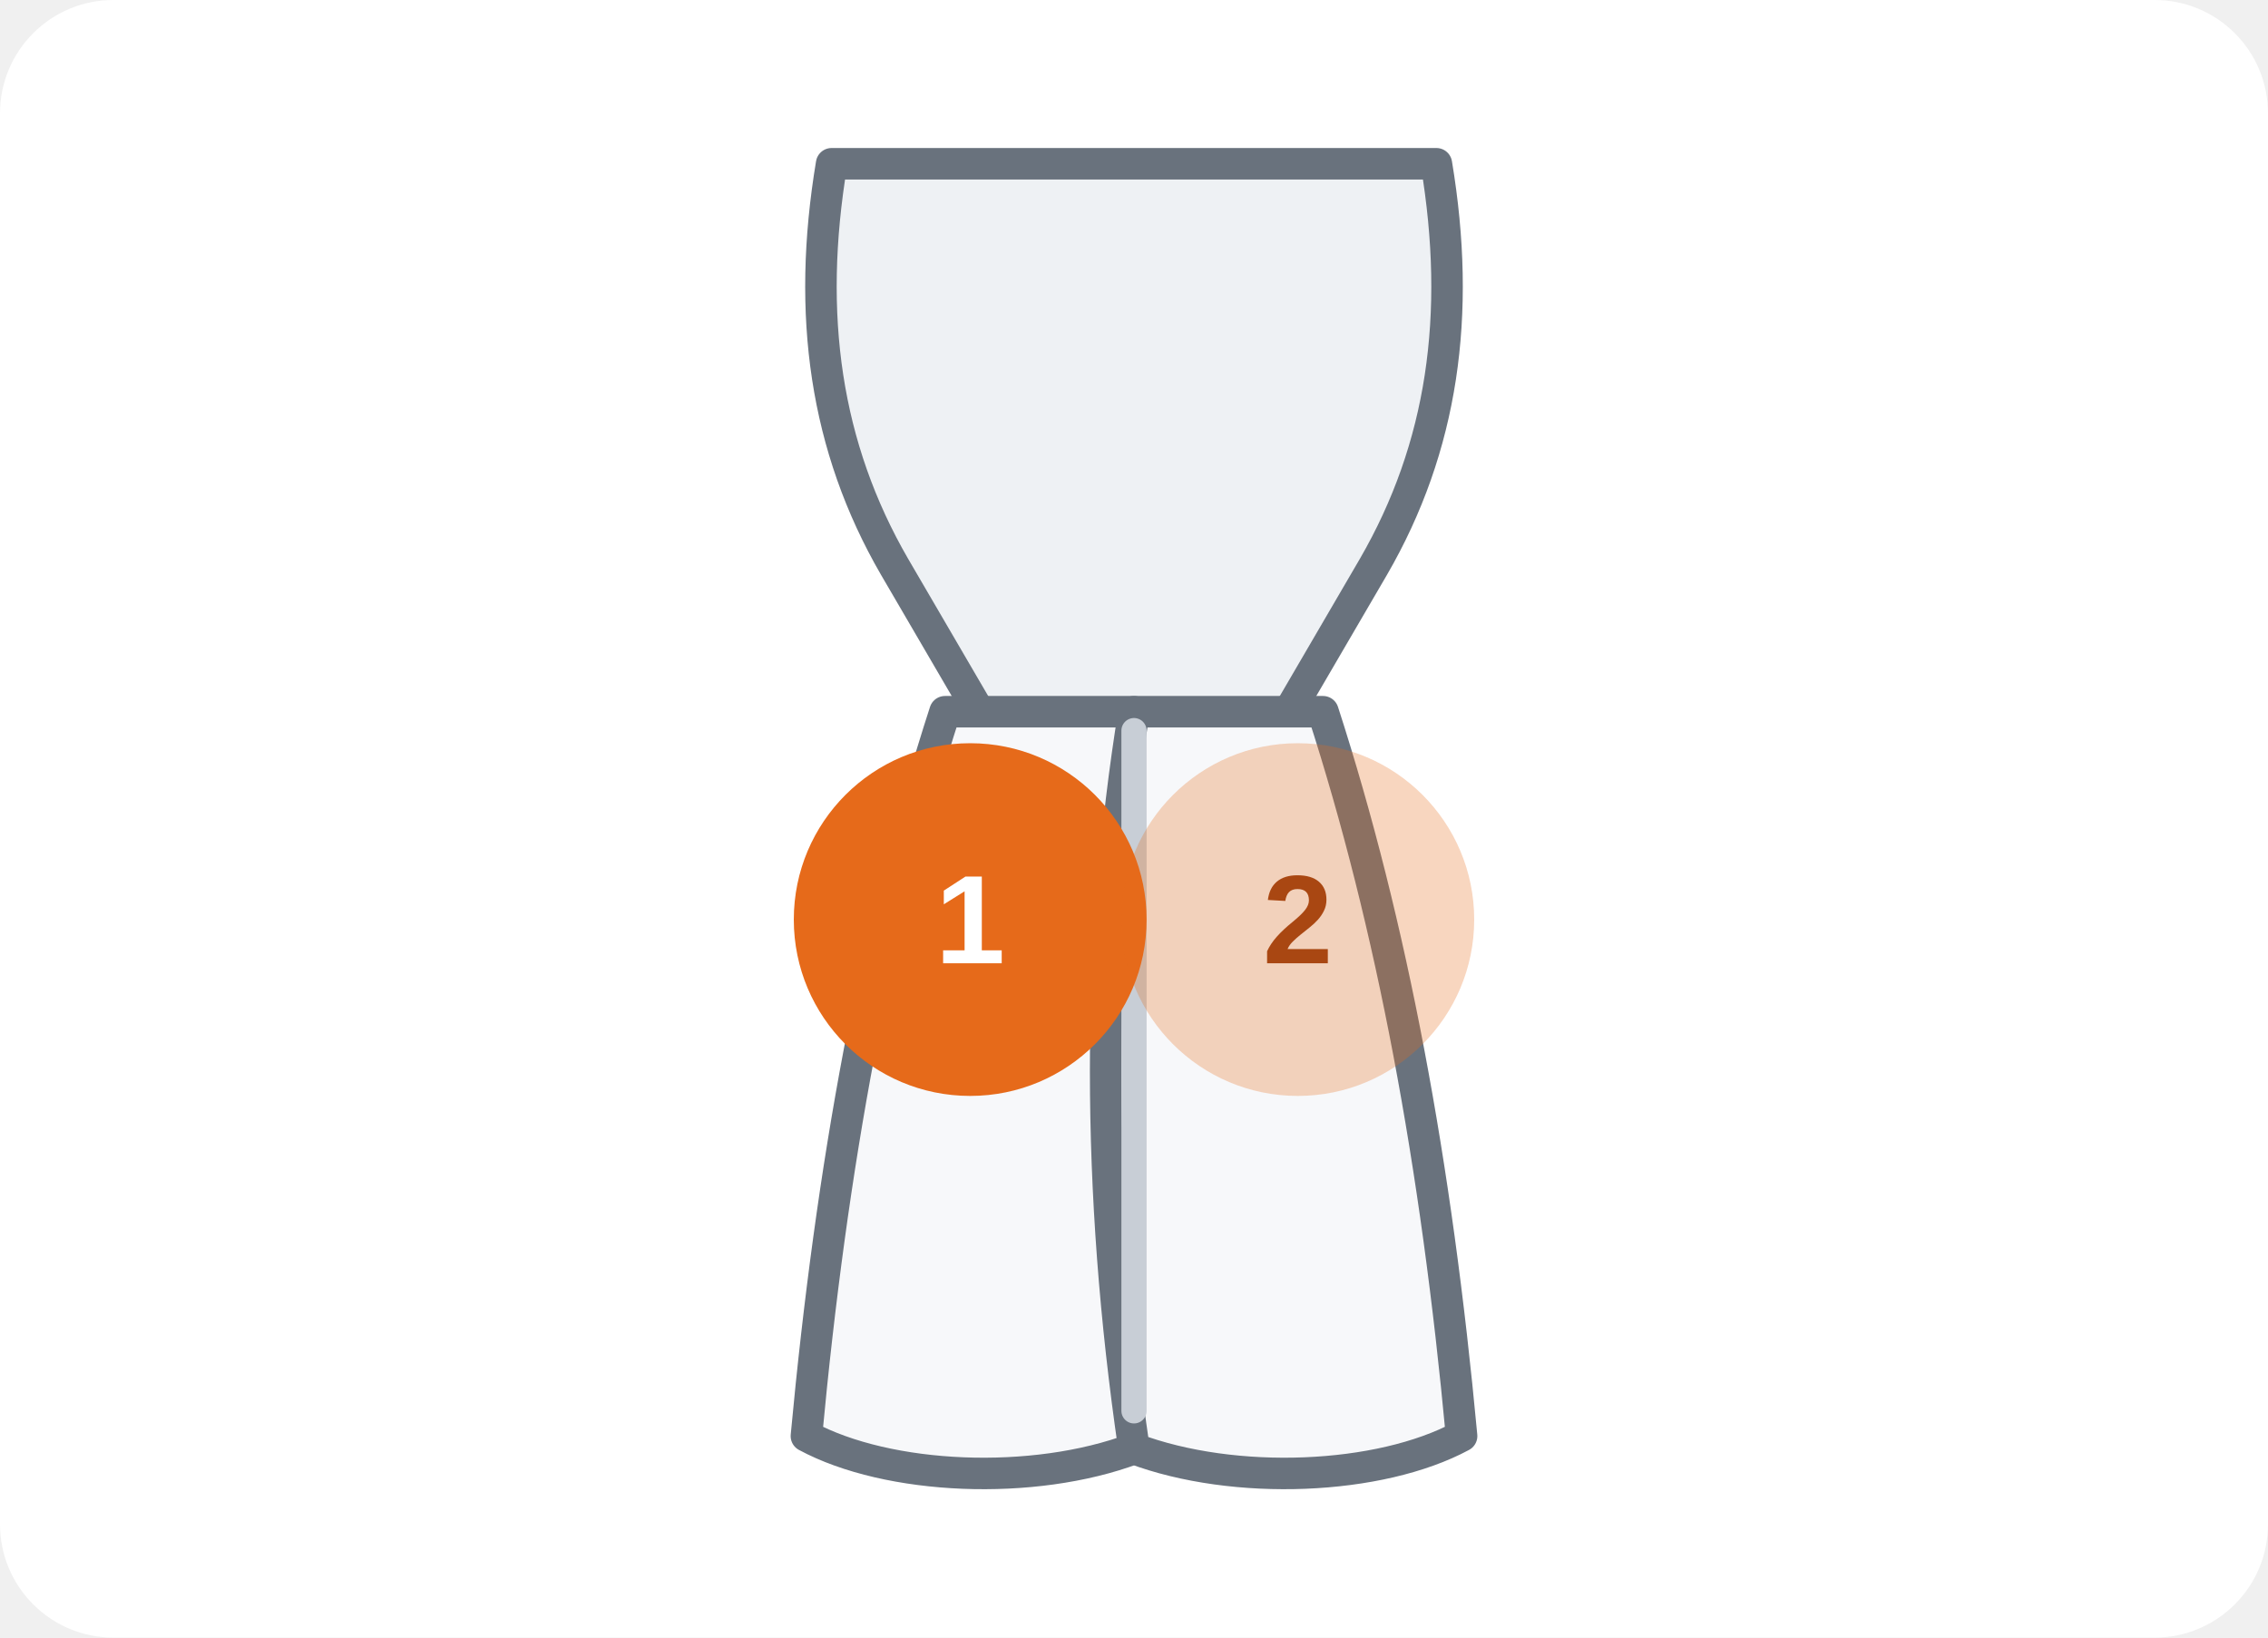
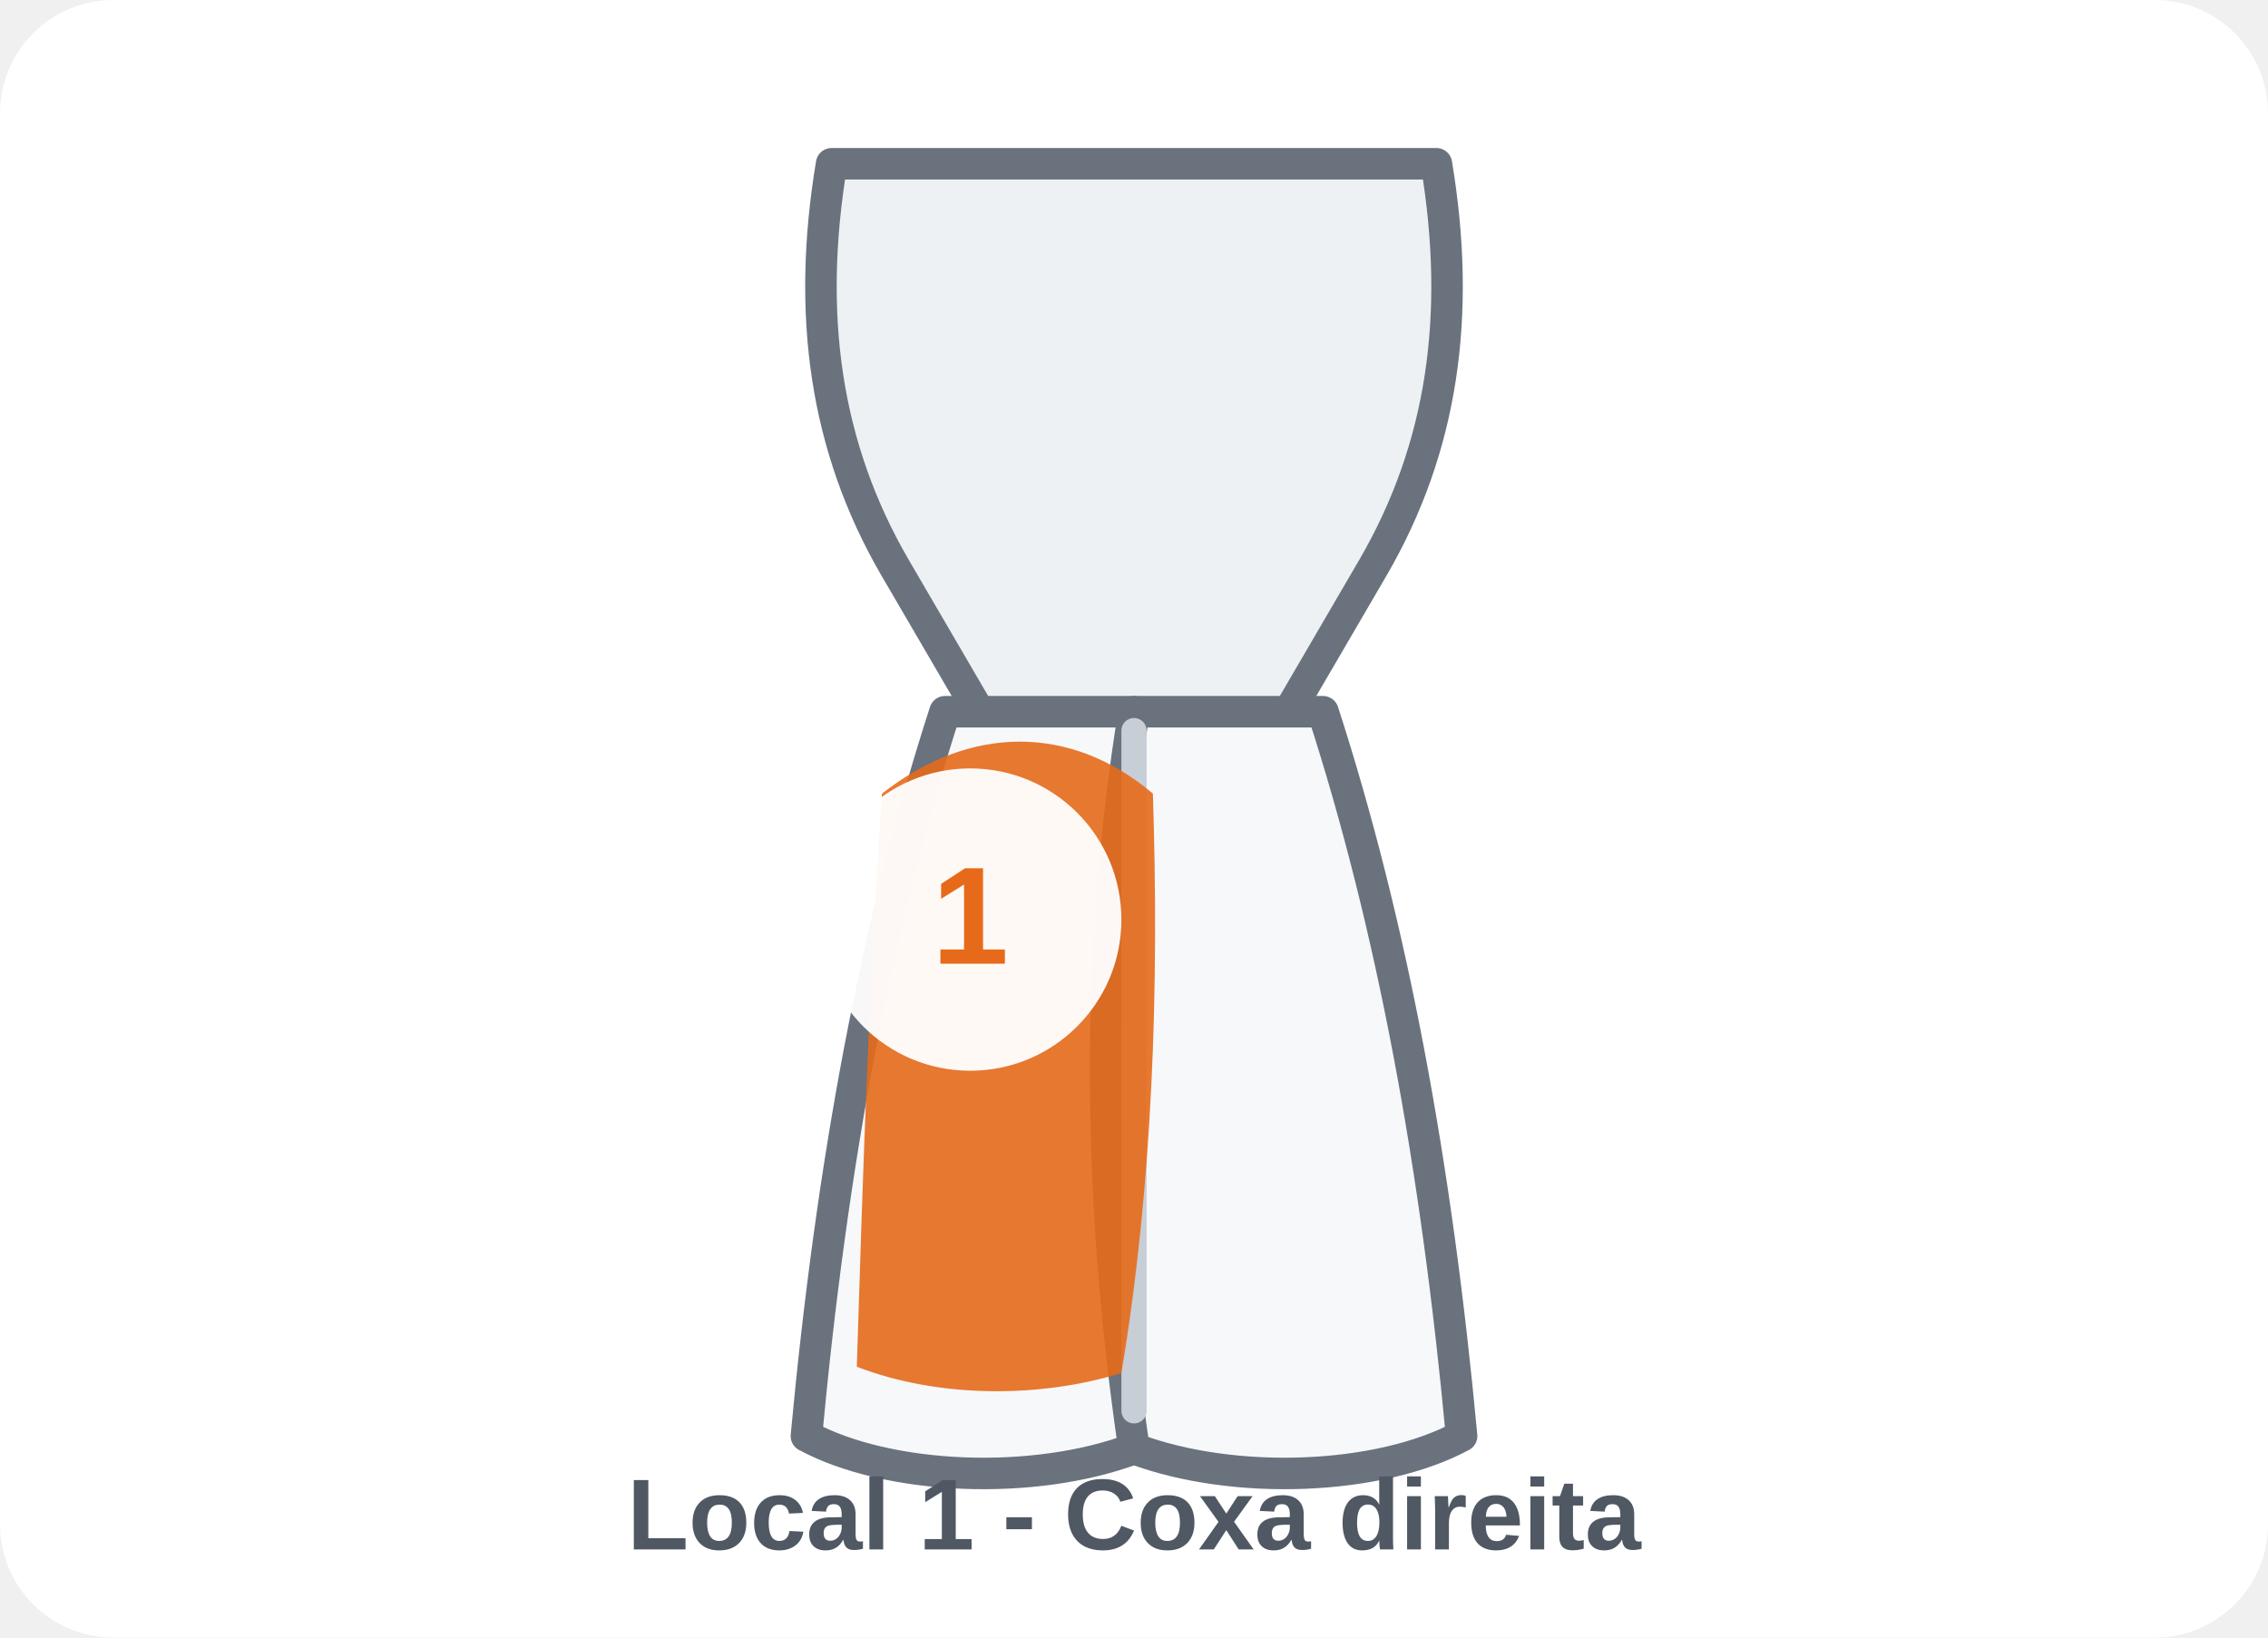
- <svg xmlns="http://www.w3.org/2000/svg" viewBox="0 0 360 260" role="img" aria-label="Locais de aplicação Avonex nas coxas">
+ <svg xmlns="http://www.w3.org/2000/svg" viewBox="0 0 360 260" role="img" aria-label="Avonex Local 1 - Coxa direita">
  <rect width="360" height="260" rx="18" fill="#FFFFFF" />
  <path d="M132 26h96c4 24 1 45-10 64l-14 24h-48l-14-24c-11-19-14-40-10-64Z" fill="#EEF1F4" stroke="#69727D" stroke-width="5" stroke-linejoin="round" />
  <path d="M150 113c-11 34-18 72-22 115 13 7 36 8 52 2 6-41 6-80 0-117h-30Z" fill="#F7F8FA" stroke="#69727D" stroke-width="5" stroke-linejoin="round" />
  <path d="M210 113c11 34 18 72 22 115-13 7-36 8-52 2-6-41-6-80 0-117h30Z" fill="#F7F8FA" stroke="#69727D" stroke-width="5" stroke-linejoin="round" />
  <path d="M180 116v108" fill="none" stroke="#C8CED6" stroke-width="4" stroke-linecap="round" />
-   <circle id="avonex_right_thigh_1" cx="154" cy="146" r="28" fill="#E66A1A" />
-   <circle id="avonex_left_thigh_2" cx="206" cy="146" r="28" fill="#E66A1A" opacity=".28" />
-   <g font-family="Arial, sans-serif" font-size="20" font-weight="700" text-anchor="middle" dominant-baseline="central">
-     <text x="154" y="146" fill="#FFFFFF">1</text>
-     <text x="206" y="146" fill="#A94712">2</text>
-   </g>
+   <path d="M140 126c14-11 30-11 43 0 1 31 0 62-5 92-13 4-29 4-42-1 1-32 2-62 4-91Z" fill="#E66A1A" opacity=".9" />
+   <circle cx="154" cy="146" r="24" fill="#FFFFFF" opacity=".95" />
+   <text x="154" y="153" fill="#E66A1A" font-family="Arial, sans-serif" font-size="22" font-weight="700" text-anchor="middle">1</text>
+   <text x="180" y="246" fill="#4F5863" font-family="Arial, sans-serif" font-size="16" font-weight="700" text-anchor="middle">Local 1 - Coxa direita</text>
</svg>
